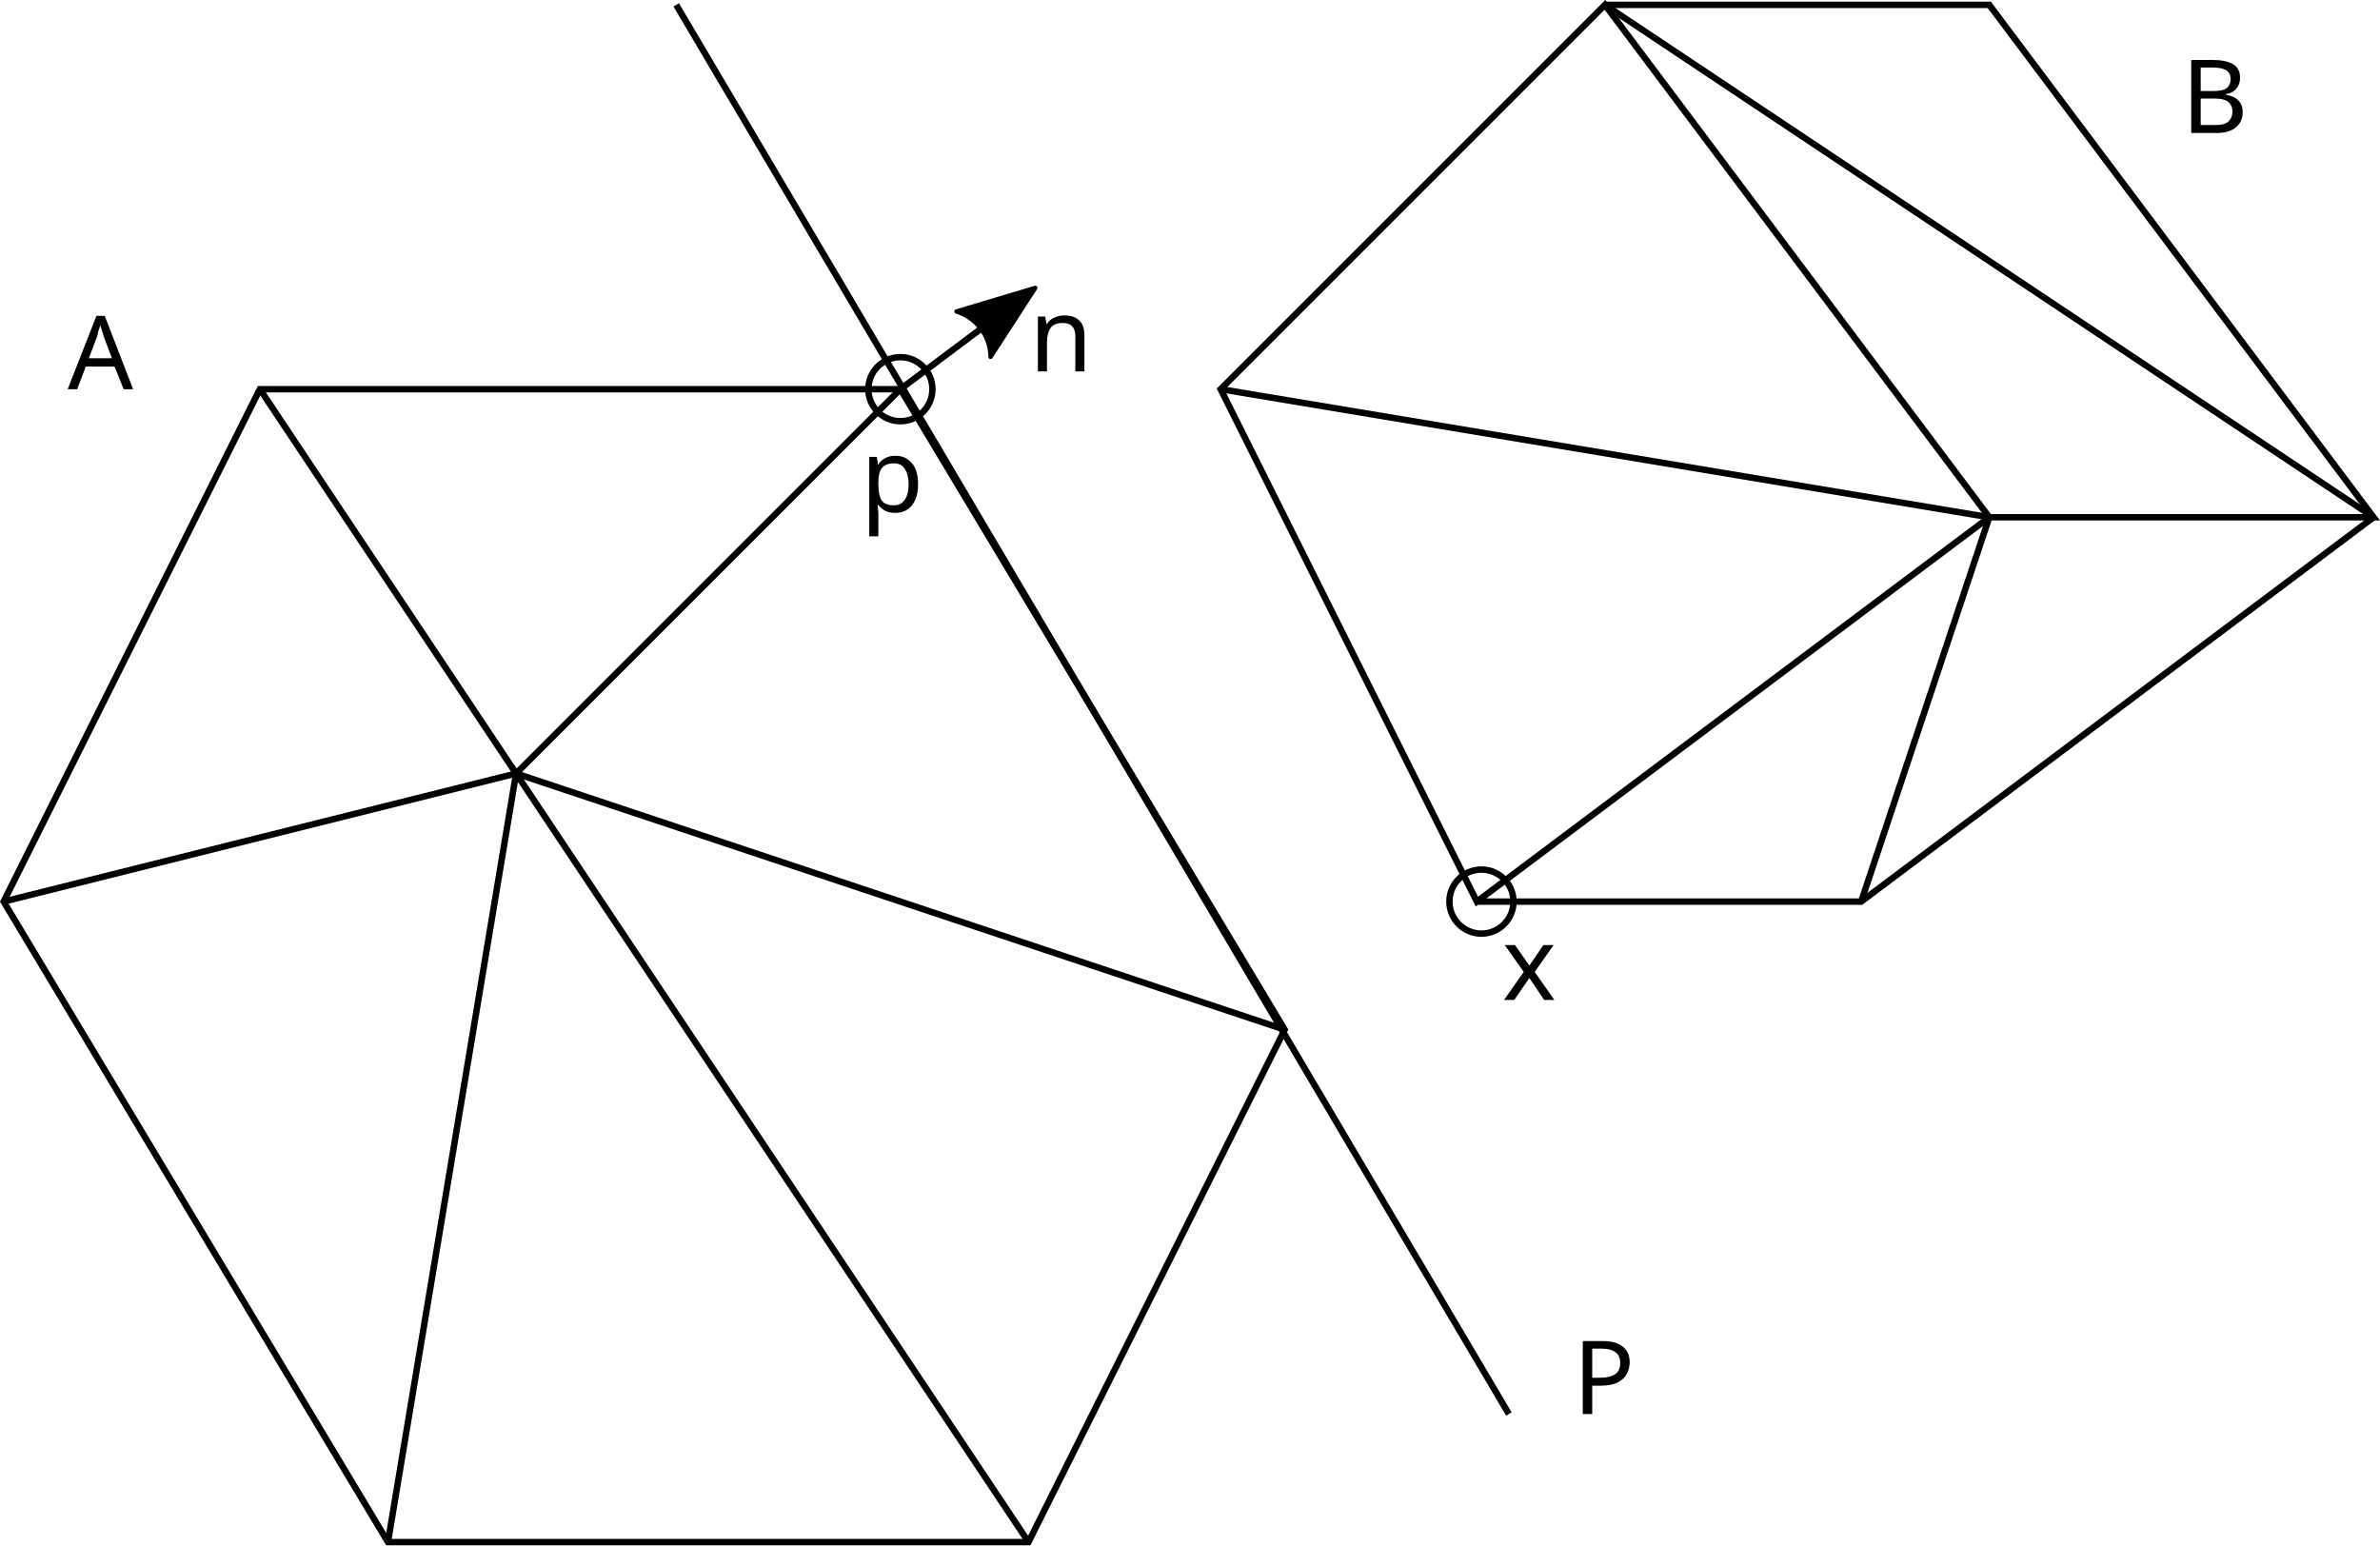
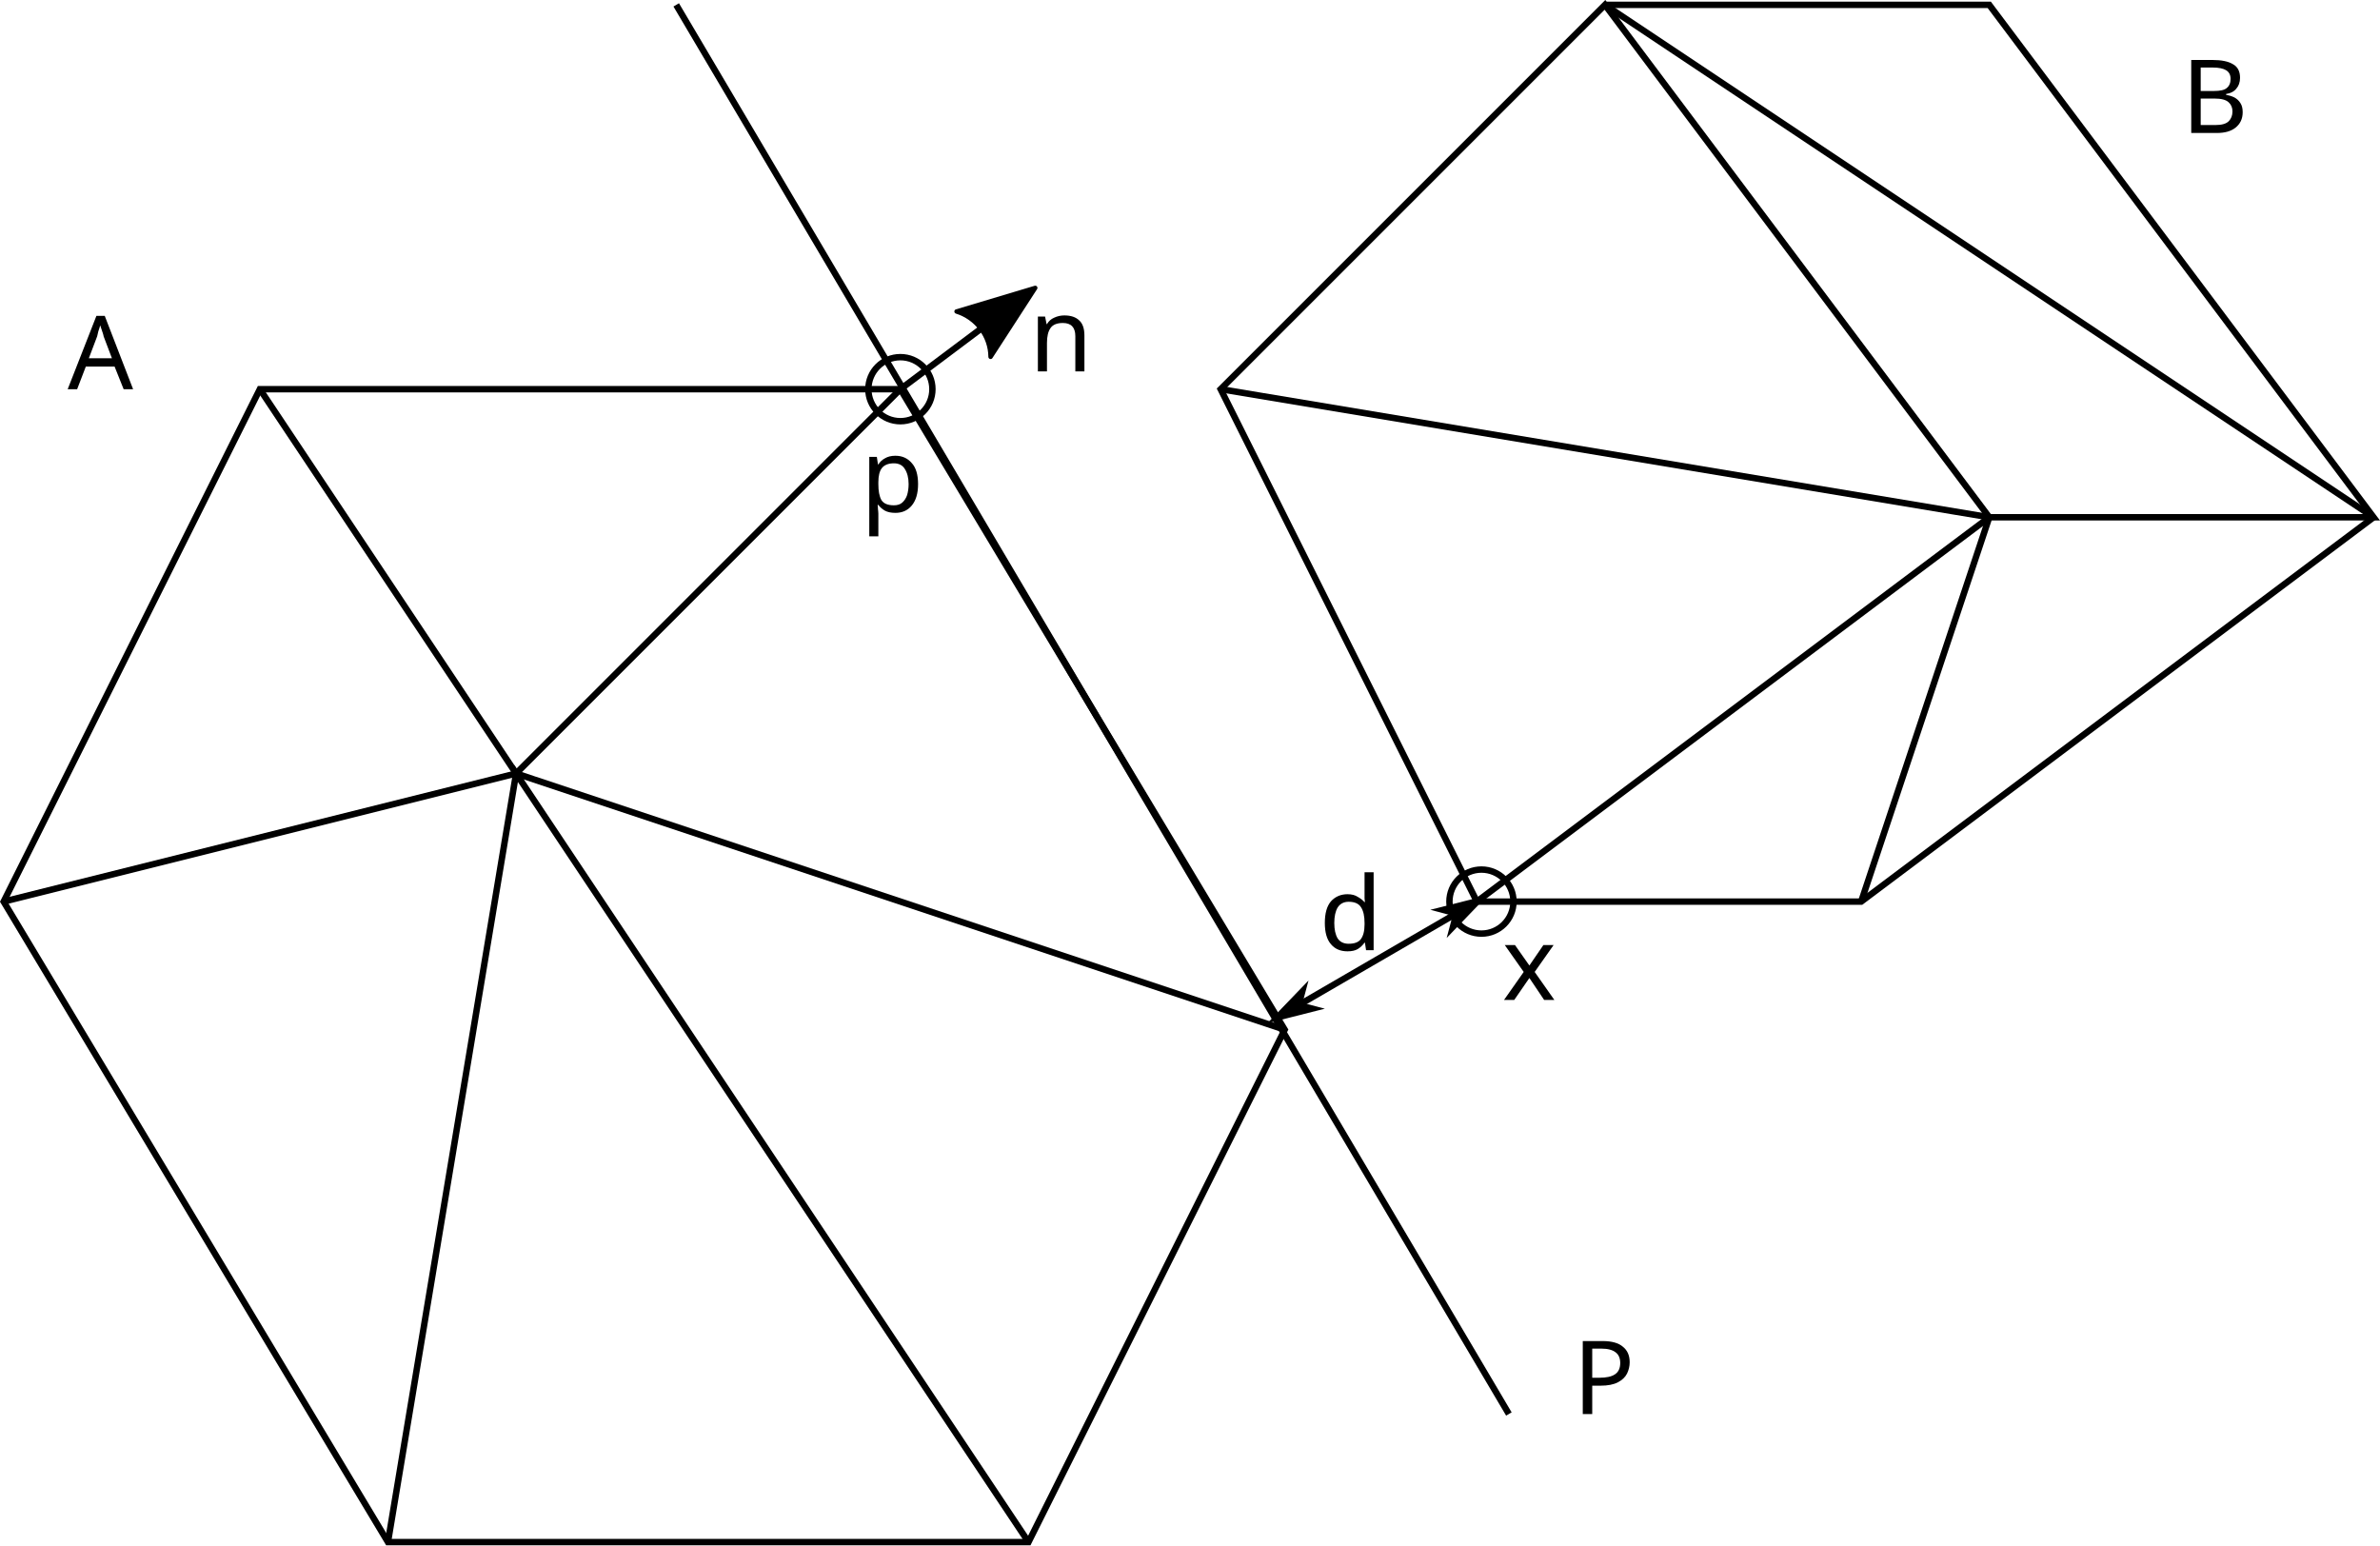
<svg xmlns="http://www.w3.org/2000/svg" width="98.311mm" height="63.834mm" viewBox="0 0 98.311 63.834" version="1.1" id="svg8">
  <defs id="defs2">
+     <marker orient="auto" refY="0.0" refX="0.0" id="Arrow1Mstart" style="overflow:visible">
+       <path id="path4595" d="M 0.0,0.0 L 5.0,-5.0 L -12.5,0.0 L 5.0,5.0 L 0.0,0.0 z " style="fill-rule:evenodd;stroke:#000000;stroke-width:1pt;stroke-opacity:1;fill:#000000;fill-opacity:1" transform="scale(0.4) translate(10,0)" />
+     </marker>
+     <marker style="overflow:visible" id="marker4921" refX="0" refY="0" orient="auto">
+       <path transform="matrix(-1.1,0,0,-1.1,-1.1,0)" d="M 8.719,4.034 -2.207,0.016 8.719,-4.002 c -1.745,2.372 -1.735,5.617 -6e-7,8.035 z" style="fill:#000000;fill-opacity:1;fill-rule:evenodd;stroke:#000000;stroke-width:0.625;stroke-linejoin:round;stroke-opacity:1" id="path4919" />
+     </marker>
+     <marker orient="auto" refY="0.0" refX="0.0" id="Arrow1Lstart" style="overflow:visible">
+       <path id="path4589" d="M 0.0,0.0 L 5.0,-5.0 L -12.5,0.0 L 5.0,5.0 L 0.0,0.0 z " style="fill-rule:evenodd;stroke:#000000;stroke-width:1pt;stroke-opacity:1;fill:#000000;fill-opacity:1" transform="scale(0.8) translate(12.5,0)" />
+     </marker>
    <marker orient="auto" refY="0" refX="0" id="Arrow2Lend" style="overflow:visible">
      <path id="path4581" style="fill:#000000;fill-opacity:1;fill-rule:evenodd;stroke:#000000;stroke-width:0.625;stroke-linejoin:round;stroke-opacity:1" d="M 8.719,4.034 -2.207,0.016 8.719,-4.002 c -1.745,2.372 -1.735,5.617 -6e-7,8.035 z" transform="matrix(-1.1,0,0,-1.1,-1.1,0)" />
    </marker>
    <marker orient="auto" refY="0" refX="0" id="Arrow1Mend" style="overflow:visible">
      <path id="path4569" d="M 0,0 5,-5 -12.5,0 5,5 Z" style="fill:#000000;fill-opacity:1;fill-rule:evenodd;stroke:#000000;stroke-width:1pt;stroke-opacity:1" transform="matrix(-0.4,0,0,-0.4,-4,0)" />
    </marker>
    <marker orient="auto" refY="0" refX="0" id="Arrow1Lend" style="overflow:visible">
      <path id="path4563" d="M 0,0 5,-5 -12.5,0 5,5 Z" style="fill:#000000;fill-opacity:1;fill-rule:evenodd;stroke:#000000;stroke-width:1pt;stroke-opacity:1" transform="matrix(-0.8,0,0,-0.8,-10,0)" />
    </marker>
  </defs>
  <g id="layer1" transform="translate(-39.5367,-37.50693)">
    <g id="g4938" transform="translate(13.22917,-5.291668)">
      <path id="path3717" d="m 63.5,58.875 15.875,26.458 L 68.792,106.5 H 42.333 l -15.875,-26.458 10.583,-21.167 z" style="fill:none;fill-rule:evenodd;stroke:#000000;stroke-width:0.265px;stroke-linecap:butt;stroke-linejoin:miter;stroke-opacity:1" />
      <path id="path3719" d="M 68.792,106.5 47.625,74.75 42.333,106.5" style="fill:none;fill-rule:evenodd;stroke:#000000;stroke-width:0.265px;stroke-linecap:butt;stroke-linejoin:miter;stroke-opacity:1" />
      <path id="path3721" d="M 26.458,80.042 47.625,74.75" style="fill:none;fill-rule:evenodd;stroke:#000000;stroke-width:0.265px;stroke-linecap:butt;stroke-linejoin:miter;stroke-opacity:1" />
      <path id="path3723" d="M 37.042,58.875 47.625,74.75" style="fill:none;fill-rule:evenodd;stroke:#000000;stroke-width:0.265px;stroke-linecap:butt;stroke-linejoin:miter;stroke-opacity:1" />
      <path id="path3725" d="M 63.5,58.875 47.625,74.75" style="fill:none;fill-rule:evenodd;stroke:#000000;stroke-width:0.265px;stroke-linecap:butt;stroke-linejoin:miter;stroke-opacity:1" />
      <path id="path3727" d="M 79.375,85.333 47.625,74.75" style="fill:none;fill-rule:evenodd;stroke:#000000;stroke-width:0.265px;stroke-linecap:butt;stroke-linejoin:miter;stroke-opacity:1" />
      <path id="path3743" d="M 88.635,101.208 54.24,43" style="fill:none;fill-rule:evenodd;stroke:#000000;stroke-width:0.265px;stroke-linecap:butt;stroke-linejoin:miter;stroke-opacity:1" />
      <path id="path3745" d="m 63.5,58.875 5.292,-3.969" style="fill:none;fill-rule:evenodd;stroke:#000000;stroke-width:0.265;stroke-linecap:butt;stroke-linejoin:miter;stroke-miterlimit:4;stroke-dasharray:none;stroke-opacity:1;marker-end:url(#Arrow2Lend)" />
      <text id="text3749" y="101.208" x="91.281" style="font-style:normal;font-weight:normal;font-size:4.233px;line-height:1.25;font-family:Sans;letter-spacing:0px;word-spacing:0px;fill:#000000;fill-opacity:1;stroke:none;stroke-width:0.265px;stroke-linecap:butt;stroke-linejoin:miter;stroke-opacity:1" xml:space="preserve">
        <tspan style="stroke-width:0.265px" y="101.208" x="91.281" id="tspan3747">P</tspan>
      </text>
      <text id="text3753" y="63.94" x="61.856" style="font-style:normal;font-weight:normal;font-size:4.233px;line-height:1.25;font-family:Sans;letter-spacing:0px;word-spacing:0px;fill:#000000;fill-opacity:1;stroke:none;stroke-width:0.265px;stroke-linecap:butt;stroke-linejoin:miter;stroke-opacity:1" xml:space="preserve">
        <tspan style="stroke-width:0.265px" y="63.94" x="61.856" id="tspan3751">p</tspan>
      </text>
      <text id="text4902" y="58.14" x="68.819" style="font-style:normal;font-weight:normal;font-size:4.233px;line-height:1.25;font-family:Sans;letter-spacing:0px;word-spacing:0px;fill:#000000;fill-opacity:1;stroke:none;stroke-width:0.265px;stroke-linecap:butt;stroke-linejoin:miter;stroke-opacity:1" xml:space="preserve">
        <tspan style="stroke-width:0.265px" y="58.14" x="68.819" id="tspan4900">n</tspan>
      </text>
      <circle r="1.323" cy="58.875" cx="63.5" id="path4904" style="fill:none;stroke:#000000;stroke-width:0.265;stroke-miterlimit:4;stroke-dasharray:none;stroke-dashoffset:0" />
    </g>
    <path style="fill:none;fill-rule:evenodd;stroke:#000000;stroke-width:0.265px;stroke-linecap:butt;stroke-linejoin:miter;stroke-opacity:1" d="M 105.833,37.708 89.958,53.583 100.542,74.75 121.708,58.875 Z" id="path3729" />
    <path style="fill:none;fill-rule:evenodd;stroke:#000000;stroke-width:0.265px;stroke-linecap:butt;stroke-linejoin:miter;stroke-opacity:1" d="m 105.833,37.708 h 15.875 l 15.875,21.167 h -15.875" id="path3731" />
    <path style="fill:none;fill-rule:evenodd;stroke:#000000;stroke-width:0.265px;stroke-linecap:butt;stroke-linejoin:miter;stroke-opacity:1" d="M 137.583,58.875 116.417,74.75 h -15.875" id="path3733" />
    <path style="fill:none;fill-rule:evenodd;stroke:#000000;stroke-width:0.265px;stroke-linecap:butt;stroke-linejoin:miter;stroke-opacity:1" d="M 121.708,58.875 116.417,74.75" id="path3735" />
    <path style="fill:none;fill-rule:evenodd;stroke:#000000;stroke-width:0.265px;stroke-linecap:butt;stroke-linejoin:miter;stroke-opacity:1" d="M 121.708,58.875 89.958,53.583" id="path3737" />
    <path style="fill:none;fill-rule:evenodd;stroke:#000000;stroke-width:0.265px;stroke-linecap:butt;stroke-linejoin:miter;stroke-opacity:1" d="m 105.833,37.708 31.75,21.167" id="path3739" />
    <circle style="fill:none;stroke:#000000;stroke-width:0.265;stroke-miterlimit:4;stroke-dasharray:none;stroke-dashoffset:0" id="path4906" cx="100.731" cy="74.75" r="1.323" />
    <text xml:space="preserve" style="font-style:normal;font-weight:normal;font-size:4.233px;line-height:1.25;font-family:Sans;letter-spacing:0px;word-spacing:0px;fill:#000000;fill-opacity:1;stroke:none;stroke-width:0.265px;stroke-linecap:butt;stroke-linejoin:miter;stroke-opacity:1" x="101.584" y="78.81" id="text4910">
      <tspan id="tspan4908" x="101.584" y="78.81" style="stroke-width:0.265px">x</tspan>
    </text>
    <text xml:space="preserve" style="font-style:normal;font-weight:normal;font-size:4.233px;line-height:1.25;font-family:Sans;letter-spacing:0px;word-spacing:0px;fill:#000000;fill-opacity:1;stroke:none;stroke-width:0.265px;stroke-linecap:butt;stroke-linejoin:miter;stroke-opacity:1" x="42.333" y="53.583" id="text882">
      <tspan id="tspan880" x="42.333" y="53.583" style="stroke-width:0.265px">A</tspan>
    </text>
    <text xml:space="preserve" style="font-style:normal;font-weight:normal;font-size:4.233px;line-height:1.25;font-family:Sans;letter-spacing:0px;word-spacing:0px;fill:#000000;fill-opacity:1;stroke:none;stroke-width:0.265px;stroke-linecap:butt;stroke-linejoin:miter;stroke-opacity:1" x="129.646" y="43" id="text886">
      <tspan id="tspan884" x="129.646" y="43" style="stroke-width:0.265px">B</tspan>
    </text>
+     <path style="fill:none;fill-rule:evenodd;stroke:#000000;stroke-width:0.265;stroke-linecap:butt;stroke-linejoin:miter;stroke-miterlimit:4;stroke-dasharray:none;stroke-opacity:1;marker-start:url(#Arrow1Mstart);marker-end:url(#Arrow1Mend)" d="m 100.542,74.75 -8.202,4.763" id="path884" />
+     <text xml:space="preserve" style="font-style:normal;font-weight:normal;font-size:4.233px;line-height:1.25;font-family:Sans;letter-spacing:0px;word-spacing:0px;fill:#000000;fill-opacity:1;stroke:none;stroke-width:0.265px;stroke-linecap:butt;stroke-linejoin:miter;stroke-opacity:1" x="94.027" y="76.755" id="text5047">
+       <tspan id="tspan5045" x="94.027" y="76.755" style="stroke-width:0.265px">d</tspan>
+     </text>
  </g>
</svg>
